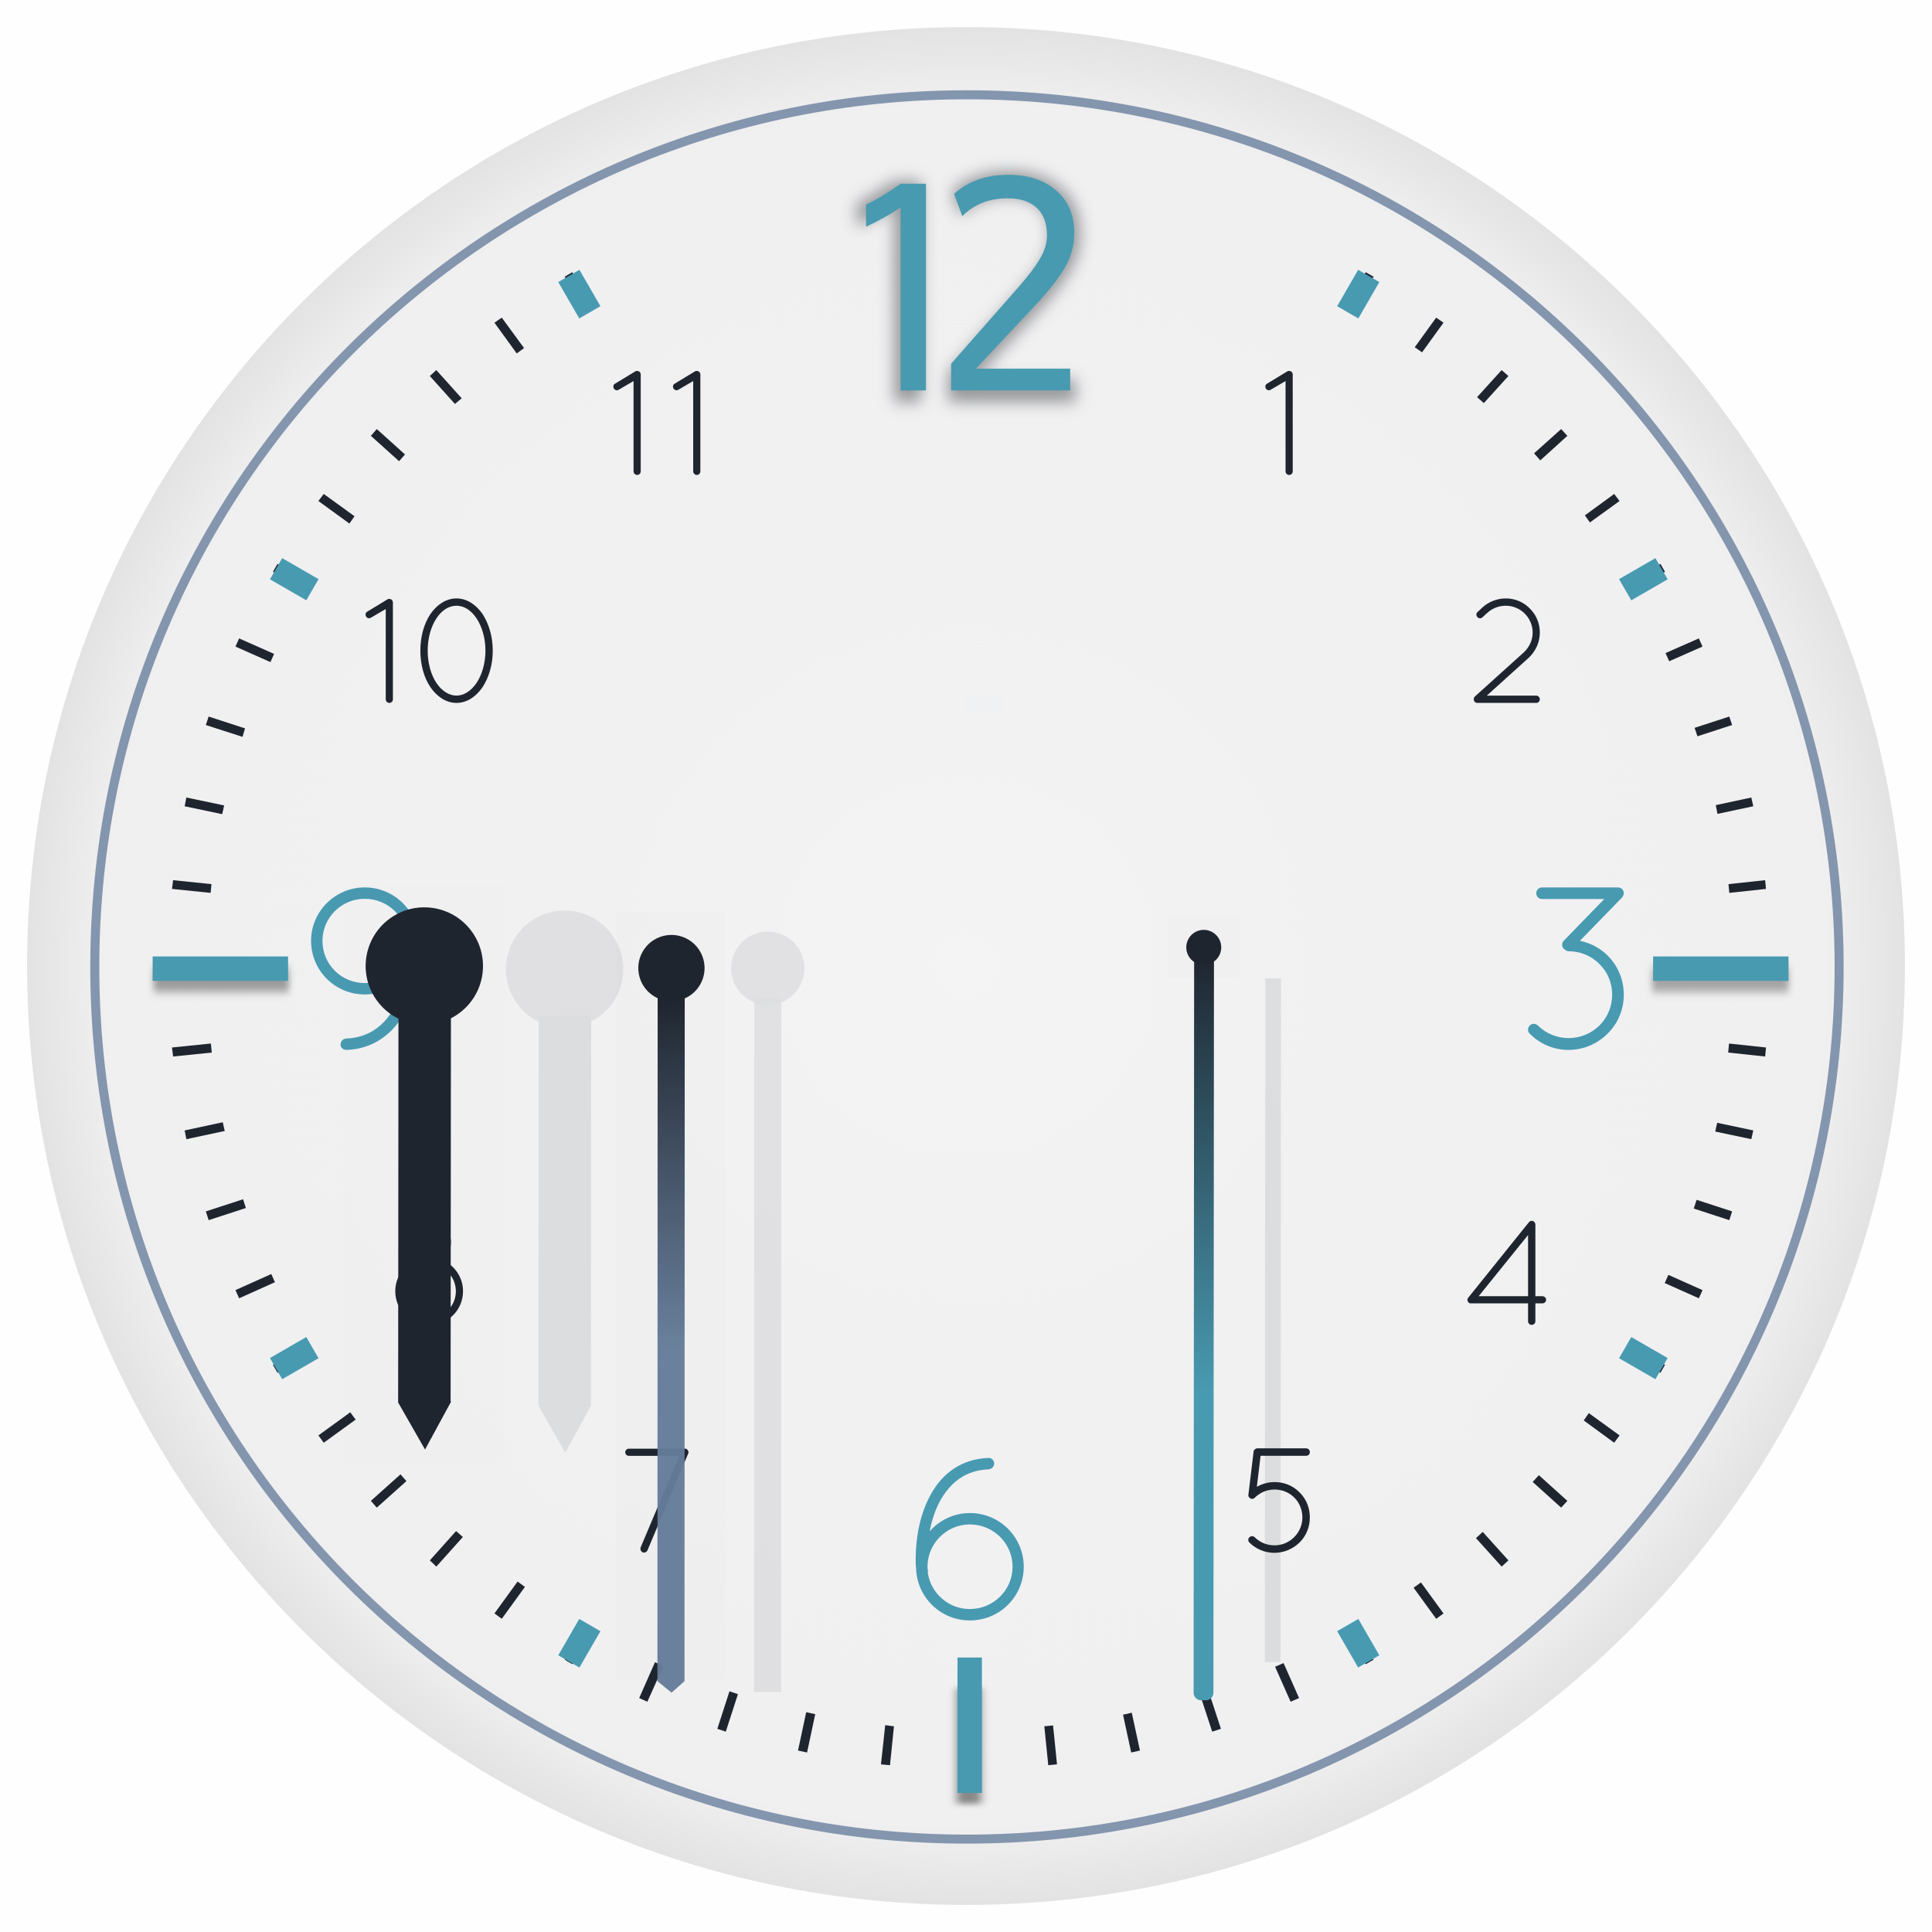
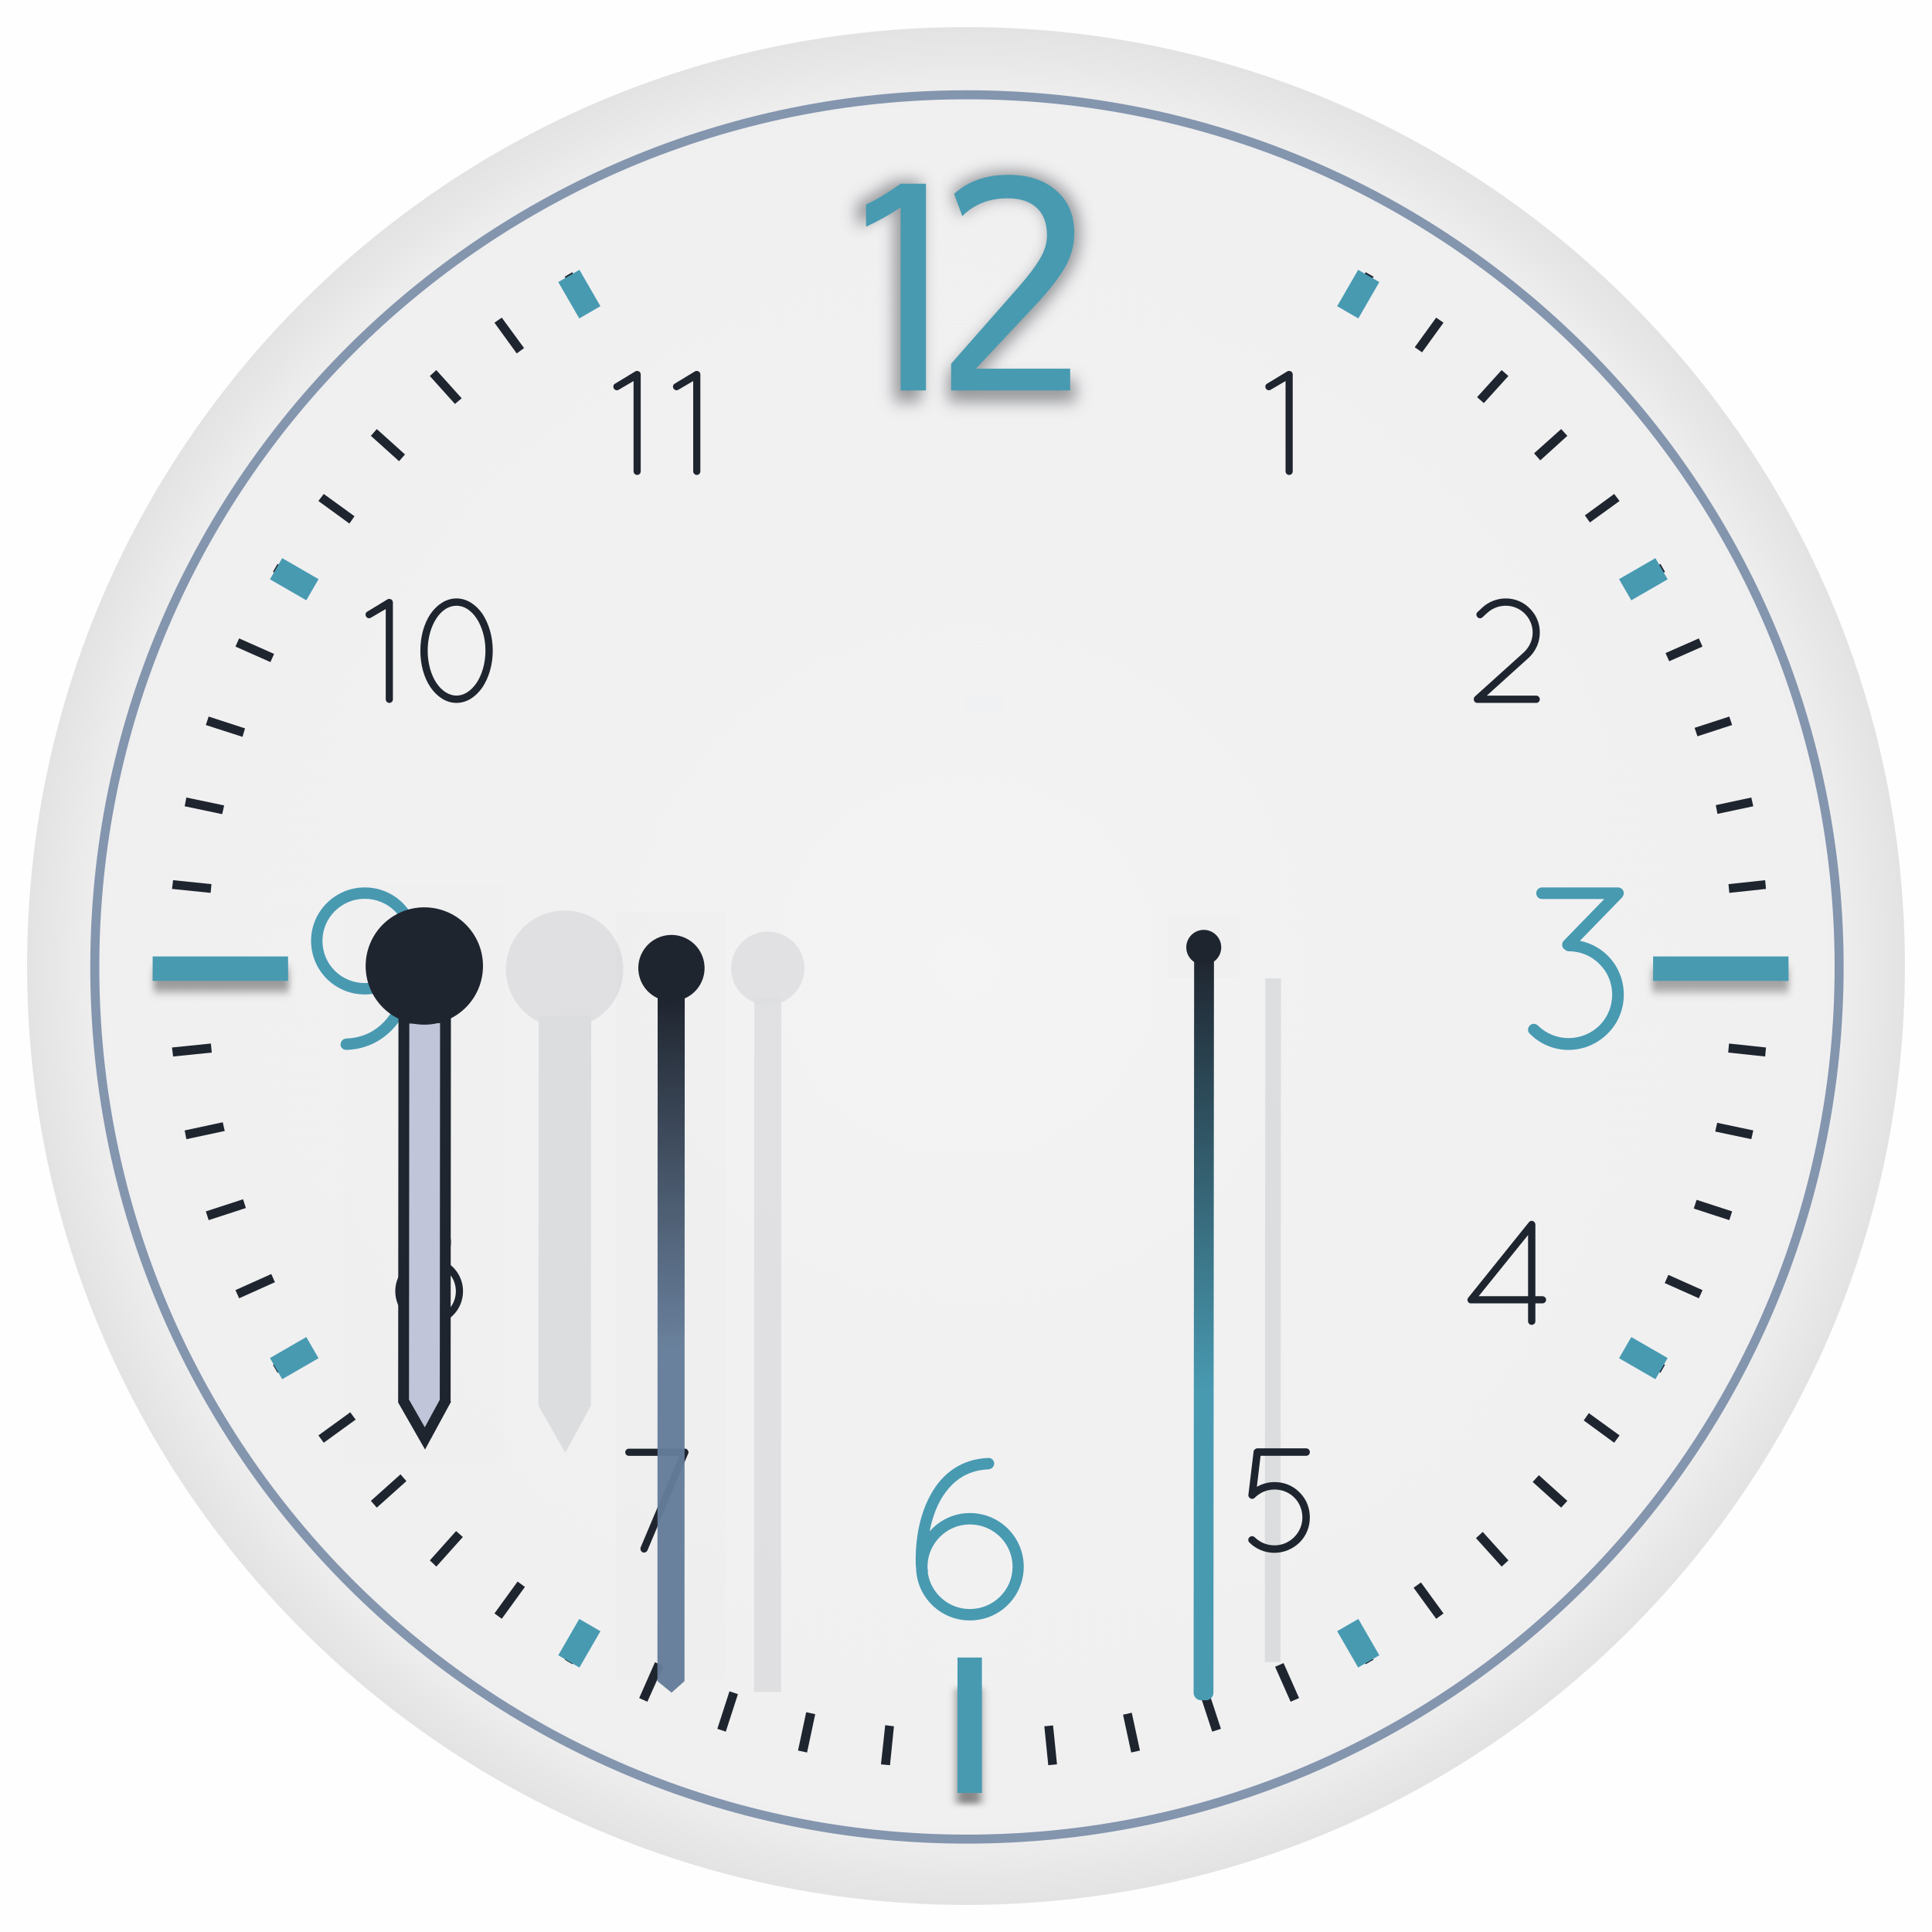
<svg xmlns="http://www.w3.org/2000/svg" xmlns:xlink="http://www.w3.org/1999/xlink" id="svg2" width="214" height="214" version="1.0">
  <defs id="defs5">
    <linearGradient id="linearGradient2996">
      <stop style="stop-color:#1f252f;stop-opacity:1" offset="0" id="stop2992" />
      <stop style="stop-color:#489ab1;stop-opacity:1" offset="1" id="stop2994" />
    </linearGradient>
    <linearGradient id="linearGradient2747">
      <stop style="stop-color:#1f252f;stop-opacity:1" offset="0" id="stop2743" />
      <stop style="stop-color:#657d9a;stop-opacity:0.961" offset="1" id="stop2745" />
    </linearGradient>
    <linearGradient id="linearGradient4011">
      <stop style="stop-color:#232629;stop-opacity:1;" offset="0" id="stop4013" />
      <stop id="stop4019" offset="0.9" style="stop-color:#232629;stop-opacity:0.523;" />
      <stop style="stop-color:#232629;stop-opacity:0.107;" offset="0.96" id="stop4021" />
      <stop style="stop-color:#232629;stop-opacity:0;" offset="1" id="stop4015" />
    </linearGradient>
    <linearGradient id="linearGradient3264">
      <stop style="stop-color:#000000;stop-opacity:1;" offset="0" id="stop3266" />
      <stop id="stop3272" offset="0.683" style="stop-color:#000000;stop-opacity:0.498;" />
      <stop style="stop-color:#000000;stop-opacity:0.141;" offset="0.8" id="stop3274" />
      <stop id="stop3276" offset="0.898" style="stop-color:#000000;stop-opacity:0.031;" />
      <stop style="stop-color:#000000;stop-opacity:0;" offset="1" id="stop3268" />
    </linearGradient>
    <linearGradient id="linearGradient6617">
      <stop style="stop-color:#e7e7e7;stop-opacity:0;" offset="0" id="stop6619" />
      <stop id="stop6625" offset="0.896" style="stop-color:#f3f3f3;stop-opacity:1" />
      <stop style="stop-color:#e3e3e3;stop-opacity:0.999" offset="1" id="stop6621" />
    </linearGradient>
    <linearGradient id="linearGradient5995">
      <stop id="stop5997" offset="0" style="stop-color:#d7d7d7;stop-opacity:1;" />
      <stop id="stop5999" offset="1" style="stop-color:#ffffff;stop-opacity:1" />
    </linearGradient>
    <linearGradient id="linearGradient6876">
      <stop id="stop6878" offset="0" style="stop-color:#ffffff;stop-opacity:1;" />
      <stop id="stop6880" offset="1" style="stop-color:#ffffff;stop-opacity:0;" />
    </linearGradient>
    <linearGradient id="linearGradient6608">
      <stop id="stop6610" offset="0" style="stop-color:#ffffff;stop-opacity:1;" />
      <stop style="stop-color:#f0f0f0;stop-opacity:1;" offset="0.797" id="stop6617" />
      <stop id="stop6612" offset="1" style="stop-color:#e2e2e2;stop-opacity:1;" />
    </linearGradient>
    <linearGradient id="linearGradient6195">
      <stop id="stop6197" offset="0" style="stop-color:#ffffff;stop-opacity:1;" />
      <stop id="stop6199" offset="1" style="stop-color:#ffffff;stop-opacity:0;" />
    </linearGradient>
    <linearGradient id="linearGradient8518">
      <stop id="stop8520" offset="0" style="stop-color:#bd0000;stop-opacity:1;" />
      <stop style="stop-color:#ff4747;stop-opacity:1" offset="0.155" id="stop8522" />
      <stop id="stop8524" offset="0.947" style="stop-color:#9c0000;stop-opacity:1;" />
      <stop id="stop8526" offset="1" style="stop-color:#db0000;stop-opacity:1;" />
    </linearGradient>
    <linearGradient gradientUnits="userSpaceOnUse" y2="117.862" x2="1155.648" y1="283.885" x1="1155.648" id="linearGradient6203" xlink:href="#linearGradient6195" />
    <linearGradient gradientTransform="translate(-1027.636,-20.89631)" y2="53.696" x2="1133.382" y1="21.652" x1="1133.382" gradientUnits="userSpaceOnUse" id="linearGradient6890" xlink:href="#linearGradient6876" />
    <filter color-interpolation-filters="sRGB" id="filter5354-4" x="-0.212" width="1.423" y="-0.061" height="1.123">
      <feGaussianBlur stdDeviation="0.876" id="feGaussianBlur5356-7" />
    </filter>
    <filter color-interpolation-filters="sRGB" id="filter5358-1" x="-0.085" width="1.17" y="-0.082" height="1.164">
      <feGaussianBlur stdDeviation="0.876" id="feGaussianBlur5360-0" />
    </filter>
    <filter color-interpolation-filters="sRGB" id="filter5590" x="-0.061" width="1.123" y="-0.453" height="1.905">
      <feGaussianBlur stdDeviation="0.511" id="feGaussianBlur5592" />
    </filter>
    <filter color-interpolation-filters="sRGB" id="filter5574" x="-0.061" width="1.123" y="-0.453" height="1.905">
      <feGaussianBlur stdDeviation="0.511" id="feGaussianBlur5576" />
    </filter>
    <filter color-interpolation-filters="sRGB" id="filter5578" x="-0.061" width="1.123" y="-0.453" height="1.905">
      <feGaussianBlur stdDeviation="0.511" id="feGaussianBlur5580" />
    </filter>
    <radialGradient xlink:href="#linearGradient4011" id="radialGradient4471" gradientUnits="userSpaceOnUse" cx="1255.872" cy="382.729" fx="1255.872" fy="382.729" r="96.606" />
    <radialGradient xlink:href="#linearGradient6617" id="radialGradient4671" gradientUnits="userSpaceOnUse" cx="1255.872" cy="382.729" fx="1255.872" fy="382.729" r="96.606" gradientTransform="matrix(1.076543,0,0,1.076543,-334.5376,167.9925)" />
    <linearGradient xlink:href="#linearGradient2747" id="linearGradient2749" x1="1021.55" y1="581.359" x2="1055.155" y2="561.419" gradientUnits="userSpaceOnUse" />
    <linearGradient xlink:href="#linearGradient2996" id="linearGradient2998" x1="589.183" y1="1011.708" x2="637.583" y2="1012.463" gradientUnits="userSpaceOnUse" />
  </defs>
  <g id="layer1" style="display:none" transform="translate(-1791.136,83.74149)" />
  <g id="layer2" style="display:inline" transform="translate(-1791.136,83.74149)" />
  <g transform="translate(-1021.03,415.4746)" style="display:inline" id="layer4" />
  <g transform="translate(-1021.03,415.4746)" style="display:inline" id="layer5" />
  <g id="ClockFace" transform="translate(-910.4624,-473.017)">
    <g id="g4323">
      <rect y="473.017" x="910.462" height="214" width="214" id="rect4069" style="opacity:0.005;fill:#717171;fill-opacity:1;stroke:none" />
      <circle style="opacity:1;fill:url(#radialGradient4671);fill-opacity:1;stroke:none;stroke-width:1.077" id="path4329" cx="1017.462" cy="580.017" r="104" />
      <g id="g4245">
        <circle style="opacity:0.7;fill:#eff0f1;fill-opacity:1;stroke:none" id="path5099" cx="1017.468" cy="580.023" r="96.606" />
        <g id="g6149" transform="translate(-0.5084997,-0.4121934)">
          <path style="color:#000000;font-style:normal;font-variant:normal;font-weight:normal;font-stretch:normal;font-size:medium;line-height:normal;font-family:Sans;-inkscape-font-specification:Sans;text-indent:0;text-align:start;text-decoration:none;text-decoration-line:none;letter-spacing:normal;word-spacing:normal;text-transform:none;writing-mode:lr-tb;direction:ltr;baseline-shift:baseline;text-anchor:start;display:inline;overflow:visible;visibility:visible;opacity:1;fill:#1f252f;fill-opacity:1;stroke:none;stroke-width:1px;marker:none;enable-background:accumulate" d="m 974.362,503.58 -0.844,0.5 2.094,3.594 c 0.278,-0.163 0.564,-0.308 0.844,-0.469 z m 87.875,0 -2.031,3.531 c 0.293,0.167 0.585,0.33 0.875,0.5 l 2.031,-3.531 z m -95.687,5.031 -0.812,0.562 2.469,3.406 c 0.269,-0.199 0.541,-0.398 0.813,-0.594 z m 103.5,0 -2.375,3.281 c 0.267,0.192 0.548,0.368 0.812,0.562 l 2.375,-3.281 z m -110.75,5.812 -0.719,0.656 2.781,3.094 c 0.24,-0.219 0.508,-0.408 0.75,-0.625 z m 118,0 -2.719,3 c 0.248,0.221 0.504,0.432 0.75,0.656 l 2.719,-3 z m -124.594,6.531 -0.656,0.75 3.125,2.812 c 0.219,-0.247 0.434,-0.505 0.656,-0.75 z m 131.188,0 -3,2.688 c 0.233,0.255 0.458,0.523 0.687,0.781 l 3,-2.719 z m -137.063,7.188 -0.594,0.781 3.438,2.5 c 0.192,-0.268 0.367,-0.547 0.562,-0.812 z m 142.938,0 -3.25,2.375 c 0.191,0.259 0.375,0.52 0.562,0.781 l 3.281,-2.375 z m -148.063,7.75 -0.5,0.875 3.688,2.125 c 0.166,-0.292 0.331,-0.585 0.5,-0.875 z m 153.188,0 -3.5,2.031 c 0.17,0.29 0.333,0.582 0.5,0.875 l 3.5,-2.031 z m -157.438,8.25 -0.406,0.906 3.875,1.719 c 0.133,-0.305 0.27,-0.603 0.406,-0.906 z m 161.688,0 -3.688,1.625 c 0.136,0.301 0.274,0.603 0.406,0.906 l 3.688,-1.625 z m -165.063,8.656 -0.312,0.938 4.062,1.312 c 0.098,-0.308 0.18,-0.631 0.281,-0.938 z m 168.438,0 -3.844,1.25 c 0.102,0.31 0.214,0.626 0.312,0.938 l 3.844,-1.25 z m -170.906,8.969 -0.188,0.969 4.156,0.875 c 0.066,-0.324 0.149,-0.646 0.219,-0.969 z m 173.344,0 -3.937,0.844 c 0.069,0.321 0.122,0.647 0.187,0.969 l 3.969,-0.844 z m -174.812,9.156 -0.125,0.969 4.281,0.438 c 0.031,-0.322 0.059,-0.648 0.094,-0.969 l -4.25,-0.438 z m 176.344,0 -4.062,0.438 c 0.035,0.321 0.063,0.647 0.094,0.969 l 4.062,-0.438 -0.094,-0.969 z m -172.156,18.094 -4.312,0.438 0.125,1 4.281,-0.438 c -0.037,-0.333 -0.061,-0.666 -0.094,-1 z m 168.156,0 c -0.033,0.334 -0.057,0.667 -0.094,1 l 4.094,0.438 0.094,-1 z m -166.844,8.719 -4.219,0.906 0.188,0.969 4.25,-0.906 c -0.071,-0.322 -0.152,-0.645 -0.219,-0.969 z m 165.531,0.062 c -0.067,0.324 -0.148,0.646 -0.219,0.969 l 4,0.844 0.219,-0.969 z m -163.281,8.469 -4.125,1.344 0.312,0.969 4.125,-1.344 c -0.107,-0.323 -0.209,-0.644 -0.312,-0.969 z m 161,0.062 c -0.104,0.325 -0.205,0.646 -0.313,0.969 l 3.938,1.281 0.312,-0.969 z m -157.875,8.219 -3.969,1.781 0.406,0.906 3.969,-1.781 c -0.138,-0.303 -0.272,-0.601 -0.406,-0.906 z m 154.75,0.094 c -0.134,0.303 -0.269,0.605 -0.406,0.906 l 3.781,1.688 0.406,-0.906 z m -150.75,7.781 -3.813,2.188 0.5,0.875 3.813,-2.188 c -0.17,-0.289 -0.334,-0.584 -0.5,-0.875 z m 146.75,0.094 c -0.168,0.292 -0.329,0.585 -0.5,0.875 l 3.625,2.094 0.5,-0.875 z m -142,7.344 -3.531,2.562 0.594,0.812 3.531,-2.562 c -0.2,-0.27 -0.397,-0.54 -0.594,-0.812 z m 137.187,0.094 c -0.193,0.268 -0.366,0.547 -0.562,0.812 l 3.375,2.469 0.594,-0.812 z m -131.625,6.781 -3.281,2.938 0.656,0.75 3.281,-2.938 c -0.224,-0.246 -0.435,-0.502 -0.656,-0.75 z m 126.094,0.094 c -0.226,0.253 -0.458,0.499 -0.688,0.75 l 3.156,2.844 0.687,-0.75 z m -119.937,6.188 -2.906,3.25 0.719,0.688 2.938,-3.281 c -0.248,-0.221 -0.504,-0.432 -0.75,-0.656 z m 113.719,0.094 c -0.251,0.228 -0.496,0.462 -0.75,0.688 l 2.844,3.156 0.75,-0.688 z m -106.906,5.5 -2.562,3.531 0.812,0.594 2.562,-3.531 c -0.272,-0.195 -0.543,-0.395 -0.812,-0.594 z m 100.062,0.094 c -0.27,0.198 -0.54,0.399 -0.812,0.594 l 2.5,3.438 0.812,-0.594 z m -92.656,4.781 -2.187,3.781 0.844,0.5 2.188,-3.812 c -0.28,-0.16 -0.566,-0.306 -0.844,-0.469 z m 85.25,0.062 c -0.283,0.165 -0.559,0.338 -0.844,0.5 l 2.125,3.719 0.875,-0.5 z m -77.437,4 -1.75,3.969 0.906,0.406 1.781,-3.969 c -0.313,-0.138 -0.626,-0.265 -0.937,-0.406 z m 69.625,0.094 c -0.308,0.139 -0.628,0.271 -0.938,0.406 l 1.719,3.875 0.938,-0.406 z m -61.375,3.125 -1.344,4.156 0.938,0.312 1.344,-4.156 c -0.314,-0.1 -0.625,-0.209 -0.937,-0.312 z m 53.094,0.062 c -0.322,0.106 -0.645,0.21 -0.969,0.312 l 1.344,4.094 0.969,-0.312 z m -44.594,2.25 -0.906,4.25 1,0.219 0.906,-4.25 c -0.334,-0.069 -0.668,-0.146 -1,-0.219 z m 36.062,0.062 c -0.327,0.07 -0.641,0.152 -0.969,0.219 l 0.906,4.188 0.969,-0.219 z m -27.312,1.375 -0.469,4.344 1,0.094 0.438,-4.312 c -0.325,-0.032 -0.645,-0.089 -0.969,-0.125 z m 18.594,0.031 c -0.323,0.035 -0.645,0.062 -0.969,0.094 l 0.437,4.312 0.969,-0.094 z" id="path5480" />
        </g>
        <g transform="translate(-283.7323,123.3106)" id="g5157">
          <g style="font-style:normal;font-variant:normal;font-weight:normal;font-stretch:normal;font-size:40px;line-height:125%;font-family:Oxygen;-inkscape-font-specification:Oxygen;text-align:start;letter-spacing:0px;word-spacing:0px;writing-mode:lr-tb;text-anchor:start;fill:#232629;fill-opacity:0.443;stroke:none;filter:url(#filter5354-4)" id="text4522" />
          <g style="font-style:normal;font-variant:normal;font-weight:normal;font-stretch:normal;font-size:40px;line-height:125%;font-family:Oxygen;-inkscape-font-specification:Oxygen;text-align:start;letter-spacing:0px;word-spacing:0px;writing-mode:lr-tb;text-anchor:start;fill:#1abc9c;fill-opacity:1;stroke:none" id="text5149" />
          <g style="font-style:normal;font-variant:normal;font-weight:normal;font-stretch:normal;font-size:40px;line-height:125%;font-family:Oxygen;-inkscape-font-specification:Oxygen;text-align:start;letter-spacing:0px;word-spacing:0px;writing-mode:lr-tb;text-anchor:start;fill:#232629;fill-opacity:0.443;stroke:none;filter:url(#filter5358-1)" id="text4526">
            <path id="path6204" d="m 1306.013,368.671 c 2.36,2e-5 4.25,0.621 5.67,1.862 1.432,1.23 2.148,2.914 2.148,5.05 0,1.454 -0.375,2.824 -1.124,4.11 -0.749,1.275 -1.901,2.746 -3.456,4.412 l -7.096,7.566 h 11.19 v 2.584 h -14.126 v -3.171 l 8.07,-9.177 c 1.095,-1.253 1.918,-2.343 2.466,-3.271 0.559,-0.94 0.838,-1.868 0.838,-2.785 0,-1.432 -0.408,-2.522 -1.224,-3.272 -0.816,-0.749 -1.963,-1.124 -3.44,-1.124 -2.192,3e-5 -3.987,0.705 -5.385,2.114 l -0.973,-2.634 c 1.644,-1.51 3.791,-2.265 6.442,-2.265 m -12.782,1.057 h 3.003 v 24.528 h -3.003 V 372.53 c -1.376,0.917 -2.746,1.683 -4.11,2.298 v -2.634 c 1.074,-0.47 2.443,-1.292 4.11,-2.466" style="stroke-width:0.859" />
          </g>
          <g style="font-style:normal;font-variant:normal;font-weight:normal;font-stretch:normal;font-size:40px;line-height:125%;font-family:Oxygen;-inkscape-font-specification:Oxygen;text-align:start;letter-spacing:0px;word-spacing:0px;writing-mode:lr-tb;text-anchor:start;fill:#16a085;fill-opacity:1;stroke:none" id="text5153" transform="translate(0,6)">
            <path id="path6197" d="m 1305.891,363.071 c 2.204,3e-5 3.968,0.58 5.293,1.738 1.337,1.149 2.005,2.72 2.005,4.714 0,1.357 -0.35,2.637 -1.05,3.837 -0.7,1.19 -1.775,2.563 -3.226,4.119 l -6.625,7.064 h 10.446 v 2.412 h -13.188 v -2.96 l 7.534,-8.567 c 1.022,-1.169 1.791,-2.187 2.303,-3.054 0.522,-0.877 0.782,-1.744 0.782,-2.6 0,-1.336 -0.381,-2.355 -1.143,-3.054 -0.762,-0.7 -1.833,-1.049 -3.211,-1.049 -2.046,10e-6 -3.722,0.658 -5.027,1.974 l -0.909,-2.459 c 1.534,-1.41 3.539,-2.114 6.014,-2.114 m -11.933,0.987 h 2.804 v 22.898 h -2.804 v -20.283 c -1.284,0.856 -2.563,1.571 -3.837,2.146 v -2.459 c 1.002,-0.438 2.281,-1.206 3.837,-2.302" style="fill:#489ab1;fill-opacity:1;stroke-width:0.802" />
          </g>
        </g>
        <rect y="580.171" x="927.479" height="2.709" width="20" id="rect5549" style="fill:#212121;fill-opacity:0.413;stroke:none;filter:url(#filter5590)" transform="matrix(0.7491866,0,0,1,232.6241,0)" />
        <rect style="fill:#489ab1;fill-opacity:1;stroke:none;stroke-width:0.866" id="rect5442" width="15" height="2.709" x="927.371" y="578.959" />
        <rect style="fill:#1c1c1c;fill-opacity:0.361;stroke:none;filter:url(#filter5574)" id="rect5531" width="20" height="2.709" x="1088.579" y="580.172" transform="matrix(0.7558156,0,0,1,270.6976,0)" />
        <rect y="-1323.934" x="349.026" height="2.709" width="20" id="rect5571" style="fill:#2a2a2a;fill-opacity:0.524;stroke:none;filter:url(#filter5578)" transform="matrix(0,0.6404856,-1,0,-304.7992,436.4708)" />
        <rect transform="rotate(90)" style="fill:#489ab1;fill-opacity:1;stroke:none;stroke-width:0.866" id="rect5448" width="15" height="2.709" x="656.614" y="-1019.226" />
        <circle id="path5627" style="fill:none;stroke:#8495ae;stroke-opacity:1" cx="1017.568" cy="580.122" r="96.606" />
        <g id="g6073" transform="translate(-0.5084997,-0.4121934)">
          <path id="path6063" style="fill:#489ab1;fill-opacity:1;stroke:none" d="m 1090.307,537.577 4.027,-2.325 1.355,2.346 -4.027,2.325 z m -149.435,86.276 4.027,-2.325 1.355,2.346 -4.027,2.325 z" />
          <path d="m 1059.083,507.345 2.325,-4.027 2.346,1.355 -2.325,4.027 z m -86.276,149.435 2.325,-4.027 2.346,1.355 -2.325,4.027 z" style="fill:#489ab1;fill-opacity:1;stroke:none" id="path6065" />
          <path id="path6067" style="fill:#489ab1;fill-opacity:1;stroke:none" d="m 944.9,539.923 -4.027,-2.325 1.355,-2.346 4.027,2.325 z m 149.435,86.276 -4.027,-2.325 1.355,-2.346 4.027,2.325 z" />
          <path d="m 975.132,508.699 -2.325,-4.027 2.346,-1.355 2.325,4.027 z m 86.276,149.435 -2.325,-4.027 2.346,-1.355 2.325,4.027 z" style="fill:#489ab1;fill-opacity:1;stroke:none" id="path6069" />
        </g>
        <g transform="matrix(0.5260772,0,0,0.5260772,844.5678,68.83617)" id="g4410" style="fill:#f2891e;fill-opacity:1">
          <path id="path4338" style="font-style:normal;font-variant:normal;font-weight:normal;font-stretch:normal;font-size:medium;line-height:125%;font-family:Quicksand;-inkscape-font-specification:'Quicksand, Normal';text-align:start;letter-spacing:0px;word-spacing:0px;writing-mode:lr-tb;text-anchor:start;fill:#1f252f;fill-opacity:1;stroke:none;stroke-width:1px;stroke-linecap:butt;stroke-linejoin:miter;stroke-opacity:1" d="m 435.765,916.071 c 0.126,0.157 0.346,0.22 0.566,0.22 h 0.126 12.257 c 0.409,0 0.754,-0.346 0.754,-0.754 0,-0.44 -0.346,-0.786 -0.754,-0.786 h -10.403 l 8.8,-7.951 c 1.571,-1.446 2.357,-3.394 2.357,-5.343 0,-1.697 -0.597,-3.426 -1.886,-4.809 -1.414,-1.603 -3.363,-2.357 -5.28,-2.357 -1.729,0 -3.489,0.629 -4.871,1.854 l -1.069,1.006 c -0.314,0.251 -0.346,0.754 -0.031,1.069 0.251,0.314 0.754,0.346 1.069,0.031 l 1.069,-0.974 c 1.1,-0.974 2.451,-1.446 3.834,-1.446 1.54,0 3.08,0.629 4.18,1.854 0.974,1.069 1.477,2.42 1.477,3.771 0,1.571 -0.66,3.08 -1.886,4.211 l -10.277,9.271 c -0.314,0.314 -0.314,0.786 -0.031,1.131 z" />
          <path id="path4340" style="font-style:normal;font-variant:normal;font-weight:normal;font-stretch:normal;font-size:medium;line-height:125%;font-family:Quicksand;-inkscape-font-specification:'Quicksand, Normal';text-align:start;letter-spacing:0px;word-spacing:0px;writing-mode:lr-tb;text-anchor:start;fill:#489ab1;fill-opacity:1;stroke:none;stroke-width:1.555px;stroke-linecap:butt;stroke-linejoin:miter;stroke-opacity:1" d="m 466.999,956.9 c 0.098,-0.147 0.147,-0.342 0.147,-0.538 0,-0.684 -0.538,-1.222 -1.222,-1.222 h -15.984 c -0.684,0 -1.222,0.538 -1.222,1.222 0,0.684 0.538,1.222 1.222,1.222 h 13.1 l -8.505,8.749 c -0.489,0.489 -0.489,1.271 0,1.76 0,0 0.049,0 0.049,0 0.244,0.293 0.587,0.489 0.978,0.489 2.346,0 4.692,0.88 6.452,2.688 1.809,1.76 2.688,4.106 2.688,6.452 0,2.346 -0.88,4.692 -2.688,6.501 -1.809,1.76 -4.155,2.639 -6.501,2.639 -2.346,0 -4.644,-0.88 -6.452,-2.639 -0.489,-0.489 -1.271,-0.489 -1.711,0 -0.489,0.489 -0.489,1.271 0,1.711 2.248,2.297 5.23,3.422 8.163,3.422 0,0 0,0 0,0 2.982,0 5.963,-1.173 8.212,-3.422 2.297,-2.248 3.422,-5.23 3.422,-8.212 0,-2.982 -1.124,-5.963 -3.373,-8.212 -1.662,-1.662 -3.715,-2.688 -5.866,-3.128 l 8.847,-9.092 c 0.098,-0.098 0.196,-0.244 0.244,-0.391 z" />
          <path id="path4342" style="font-style:normal;font-variant:normal;font-weight:normal;font-stretch:normal;font-size:medium;line-height:125%;font-family:Quicksand;-inkscape-font-specification:'Quicksand, Normal';text-align:start;letter-spacing:0px;word-spacing:0px;writing-mode:lr-tb;text-anchor:start;fill:#1f252f;fill-opacity:1;stroke:none;stroke-width:1px;stroke-linecap:butt;stroke-linejoin:miter;stroke-opacity:1" d="m 446.992,1046.491 c 0,0.408 0.346,0.754 0.754,0.754 0.44,0 0.786,-0.346 0.786,-0.754 v -3.772 h 1.477 c 0.44,0 0.786,-0.346 0.786,-0.754 0,-0.408 -0.346,-0.754 -0.786,-0.754 h -1.477 v -15.086 -0.094 c 0,-0.031 -0.031,-0.063 -0.031,-0.126 -0.063,-0.126 -0.126,-0.283 -0.251,-0.377 -0.346,-0.283 -0.786,-0.251 -1.069,0.094 l -0.031,0.031 -12.729,15.84 c -0.283,0.314 -0.251,0.817 0.094,1.069 0.126,0.126 0.314,0.157 0.471,0.157 h 0.063 0.031 11.911 v 3.771 z m -10.403,-5.28 10.403,-12.886 v 12.886 z" />
          <path id="path4344" style="font-style:normal;font-variant:normal;font-weight:normal;font-stretch:normal;font-size:medium;line-height:125%;font-family:Quicksand;-inkscape-font-specification:'Quicksand, Normal';text-align:start;letter-spacing:0px;word-spacing:0px;writing-mode:lr-tb;text-anchor:start;fill:#1f252f;fill-opacity:1;stroke:none;stroke-width:1px;stroke-linecap:butt;stroke-linejoin:miter;stroke-opacity:1" d="m 393.596,1095.24 c 1.886,0 3.834,-0.754 5.28,-2.168 1.477,-1.446 2.169,-3.394 2.169,-5.28 0,-1.949 -0.691,-3.834 -2.169,-5.28 -1.446,-1.477 -3.331,-2.169 -5.249,-2.169 -1.32,0 -2.609,0.346 -3.74,1.006 l 0.786,-6.537 h 9.586 c 0.44,0 0.786,-0.314 0.786,-0.786 0,-0.44 -0.346,-0.786 -0.786,-0.786 h -10.246 c -0.189,0 -0.377,0.063 -0.503,0.189 -0.189,0.126 -0.314,0.314 -0.314,0.566 l -1.069,8.863 c 0,0.063 -0.031,0.126 -0.031,0.157 0,0.094 0,0.189 0.031,0.251 0,0.031 0,0.063 0.031,0.094 v 0.031 c 0.031,0.094 0.094,0.189 0.189,0.252 0.283,0.314 0.786,0.314 1.1,0 1.163,-1.163 2.64,-1.729 4.18,-1.729 1.509,0 3.017,0.566 4.149,1.697 1.131,1.131 1.697,2.64 1.697,4.18 0,1.509 -0.566,2.986 -1.729,4.149 -1.163,1.163 -2.64,1.729 -4.149,1.729 -1.509,0 -2.986,-0.566 -4.149,-1.697 -0.314,-0.314 -0.817,-0.314 -1.131,0 -0.314,0.283 -0.314,0.786 0,1.1 1.446,1.446 3.363,2.169 5.28,2.169 z" />
          <path id="path4346" style="font-style:normal;font-variant:normal;font-weight:normal;font-stretch:normal;font-size:medium;line-height:125%;font-family:Quicksand;-inkscape-font-specification:'Quicksand, Normal';text-align:start;letter-spacing:0px;word-spacing:0px;writing-mode:lr-tb;text-anchor:start;fill:#489ab1;fill-opacity:1;stroke:none;stroke-width:1.557px;stroke-linecap:butt;stroke-linejoin:miter;stroke-opacity:1" d="m 318.047,1096.31 c 0,0.783 0,1.517 0.098,2.251 0.196,6.069 5.188,10.915 11.306,10.915 6.314,0 11.355,-5.041 11.355,-11.306 0,-6.216 -5.041,-11.306 -11.355,-11.306 -3.377,0 -6.412,1.517 -8.467,3.866 0.489,-2.447 1.273,-4.846 2.447,-6.852 2.154,-3.573 5.188,-6.02 9.985,-6.216 0.636,-0.049 1.175,-0.587 1.175,-1.272 -0.049,-0.636 -0.587,-1.175 -1.224,-1.126 -5.678,0.196 -9.642,3.279 -11.991,7.439 -2.349,4.062 -3.279,9.055 -3.328,13.607 z m 2.496,1.86 c 0,-4.895 4.013,-8.908 8.908,-8.908 4.992,0 9.006,4.013 9.006,8.908 0,4.894 -4.013,8.908 -9.006,8.908 -4.503,0 -8.272,-3.377 -8.859,-7.733 0.049,-0.099 0.049,-0.196 0.049,-0.343 -0.049,-0.196 -0.098,-0.392 -0.098,-0.636 v -0.196 z" />
          <path id="path4348" style="font-style:normal;font-variant:normal;font-weight:normal;font-stretch:normal;font-size:medium;line-height:125%;font-family:Quicksand;-inkscape-font-specification:'Quicksand, Normal';text-align:start;letter-spacing:0px;word-spacing:0px;writing-mode:lr-tb;text-anchor:start;fill:#1f252f;fill-opacity:1;stroke:none;stroke-width:1px;stroke-linecap:butt;stroke-linejoin:miter;stroke-opacity:1" d="m 260.577,1095.125 c 0.126,0.063 0.189,0.063 0.314,0.063 0.283,0 0.566,-0.189 0.691,-0.471 l 8.517,-20.24 c 0.094,-0.126 0.126,-0.251 0.126,-0.408 0,-0.094 -0.031,-0.157 -0.063,-0.252 -0.063,-0.189 -0.22,-0.377 -0.409,-0.471 -0.157,-0.063 -0.314,-0.063 -0.471,-0.031 h -11.629 c -0.409,0 -0.754,0.346 -0.754,0.754 0,0.409 0.346,0.754 0.754,0.754 h 10.623 l -8.14,19.297 c -0.126,0.377 0.063,0.849 0.44,1.006 z" />
          <path id="path4350" style="font-style:normal;font-variant:normal;font-weight:normal;font-stretch:normal;font-size:medium;line-height:125%;font-family:Quicksand;-inkscape-font-specification:'Quicksand, Normal';text-align:start;letter-spacing:0px;word-spacing:0px;writing-mode:lr-tb;text-anchor:start;fill:#1f252f;fill-opacity:1;stroke:none;stroke-width:1px;stroke-linecap:butt;stroke-linejoin:miter;stroke-opacity:1" d="m 211.056,1029.848 c 0,1.54 0.723,2.86 1.823,3.709 -2.577,1.069 -4.4,3.646 -4.4,6.6 0,3.96 3.206,7.134 7.134,7.134 3.96,0 7.134,-3.174 7.134,-7.134 0,-2.954 -1.823,-5.531 -4.431,-6.6 1.131,-0.849 1.886,-2.169 1.886,-3.709 0,-2.514 -2.074,-4.557 -4.589,-4.557 -2.546,0 -4.557,2.043 -4.557,4.557 z m -1.069,10.309 c 0,-3.08 2.514,-5.626 5.626,-5.626 3.143,0 5.626,2.546 5.626,5.626 0,3.111 -2.483,5.626 -5.626,5.626 -3.111,0 -5.626,-2.514 -5.626,-5.626 z m 2.577,-10.309 c 0,-1.697 1.351,-3.049 3.049,-3.049 1.697,0 3.08,1.351 3.08,3.049 0,1.697 -1.383,3.08 -3.08,3.111 -1.697,-0.031 -3.049,-1.414 -3.049,-3.111 z" />
          <path id="path4352" style="font-style:normal;font-variant:normal;font-weight:normal;font-stretch:normal;font-size:medium;line-height:125%;font-family:Quicksand;-inkscape-font-specification:'Quicksand, Normal';text-align:start;letter-spacing:0px;word-spacing:0px;writing-mode:lr-tb;text-anchor:start;fill:#489ab1;fill-opacity:1;stroke:none;stroke-width:1.555px;stroke-linecap:butt;stroke-linejoin:miter;stroke-opacity:1" d="m 190.755,966.382 c 0,6.305 5.083,11.291 11.291,11.291 3.422,0 6.452,-1.417 8.505,-3.764 -0.44,2.444 -1.271,4.79 -2.444,6.843 -2.102,3.568 -5.23,6.012 -9.971,6.208 -0.684,0.049 -1.173,0.587 -1.173,1.271 0,0.635 0.538,1.124 1.222,1.124 h 0.049 c 5.621,-0.196 9.629,-3.373 11.975,-7.43 2.297,-4.057 3.275,-9.092 3.275,-13.637 0,-1.026 -0.049,-2.004 -0.098,-2.933 -0.049,-0.098 -0.049,-0.147 -0.098,-0.244 -0.635,-5.621 -5.377,-9.971 -11.242,-9.971 -6.208,0 -11.291,5.035 -11.291,11.242 z m 11.291,8.896 c -4.888,0 -8.896,-3.91 -8.896,-8.896 0,-4.888 4.008,-8.847 8.896,-8.847 4.986,0 8.945,3.959 8.945,8.847 0,4.986 -3.959,8.896 -8.945,8.896 z" />
          <g id="g4385" transform="translate(-200.1058,212.5)" style="fill:#f2891e;fill-opacity:1">
            <path d="m 406.581,703.036 c 0,0.409 0.346,0.754 0.754,0.754 0.44,0 0.754,-0.346 0.754,-0.754 v -20.209 c 0.031,-0.189 0,-0.377 -0.094,-0.566 -0.189,-0.346 -0.691,-0.471 -1.037,-0.283 l -4.243,2.577 c -0.377,0.189 -0.503,0.629 -0.283,1.037 0.126,0.22 0.377,0.377 0.66,0.377 0.126,0 0.283,-0.063 0.377,-0.126 l 3.111,-1.823 v 19.014 z" style="font-style:normal;font-variant:normal;font-weight:normal;font-stretch:normal;font-size:medium;line-height:125%;font-family:Quicksand;-inkscape-font-specification:'Quicksand, Normal';text-align:start;letter-spacing:0px;word-spacing:0px;writing-mode:lr-tb;text-anchor:start;fill:#1f252f;fill-opacity:1;stroke:none;stroke-width:1px;stroke-linecap:butt;stroke-linejoin:miter;stroke-opacity:1" id="path4354" />
            <path d="m 415.976,700.459 c 1.351,1.98 3.269,3.331 5.5,3.331 2.231,0 4.149,-1.351 5.5,-3.331 1.32,-2.011 2.137,-4.714 2.137,-7.669 0,-2.954 -0.817,-5.657 -2.137,-7.7 -1.351,-1.949 -3.269,-3.3 -5.5,-3.3 -2.231,0 -4.149,1.351 -5.5,3.3 -1.351,2.043 -2.106,4.746 -2.106,7.7 0,2.954 0.754,5.657 2.106,7.669 z m 1.289,-14.489 c 1.131,-1.729 2.64,-2.64 4.211,-2.64 0,0 0,0 0,0 1.571,0 3.049,0.911 4.211,2.64 1.131,1.697 1.886,4.117 1.886,6.82 0,2.703 -0.754,5.123 -1.886,6.82 -1.163,1.666 -2.64,2.64 -4.211,2.64 -1.571,0 -3.08,-0.974 -4.211,-2.64 -1.131,-1.697 -1.854,-4.117 -1.854,-6.82 0,-2.703 0.723,-5.123 1.854,-6.82 z" style="font-style:normal;font-variant:normal;font-weight:normal;font-stretch:normal;font-size:medium;line-height:125%;font-family:Quicksand;-inkscape-font-specification:'Quicksand, Normal';text-align:start;letter-spacing:0px;word-spacing:0px;writing-mode:lr-tb;text-anchor:start;fill:#1f252f;fill-opacity:1;stroke:none;stroke-width:1px;stroke-linecap:butt;stroke-linejoin:miter;stroke-opacity:1" id="path4356" />
          </g>
          <g id="g4389" transform="translate(-190.2844,164.5003)" style="fill:#f2891e;fill-opacity:1">
            <path d="m 448.936,703.036 c 0,0.409 0.346,0.754 0.754,0.754 0.44,0 0.754,-0.346 0.754,-0.754 v -20.209 c 0.031,-0.189 0,-0.377 -0.094,-0.566 -0.189,-0.346 -0.691,-0.471 -1.037,-0.283 l -4.243,2.577 c -0.377,0.189 -0.503,0.629 -0.283,1.037 0.126,0.22 0.377,0.377 0.66,0.377 0.126,0 0.283,-0.063 0.377,-0.126 l 3.111,-1.823 v 19.014 z" style="font-style:normal;font-variant:normal;font-weight:normal;font-stretch:normal;font-size:medium;line-height:125%;font-family:Quicksand;-inkscape-font-specification:'Quicksand, Normal';text-align:start;letter-spacing:0px;word-spacing:0px;writing-mode:lr-tb;text-anchor:start;fill:#1f252f;fill-opacity:1;stroke:none;stroke-width:1px;stroke-linecap:butt;stroke-linejoin:miter;stroke-opacity:1" id="path4358" />
            <path d="m 461.494,703.036 c 0,0.409 0.346,0.754 0.754,0.754 0.44,0 0.754,-0.346 0.754,-0.754 v -20.209 c 0.031,-0.189 0,-0.377 -0.094,-0.566 -0.189,-0.346 -0.691,-0.471 -1.037,-0.283 l -4.243,2.577 c -0.377,0.189 -0.503,0.629 -0.283,1.037 0.126,0.22 0.377,0.377 0.66,0.377 0.126,0 0.283,-0.063 0.377,-0.126 l 3.111,-1.823 v 19.014 z" style="font-style:normal;font-variant:normal;font-weight:normal;font-stretch:normal;font-size:medium;line-height:125%;font-family:Quicksand;-inkscape-font-specification:'Quicksand, Normal';text-align:start;letter-spacing:0px;word-spacing:0px;writing-mode:lr-tb;text-anchor:start;fill:#1f252f;fill-opacity:1;stroke:none;stroke-width:1px;stroke-linecap:butt;stroke-linejoin:miter;stroke-opacity:1" id="path4360" />
          </g>
          <path id="path4336" style="font-style:normal;font-variant:normal;font-weight:normal;font-stretch:normal;font-size:medium;line-height:125%;font-family:Quicksand;-inkscape-font-specification:'Quicksand, Normal';text-align:start;letter-spacing:0px;word-spacing:0px;writing-mode:lr-tb;text-anchor:start;fill:#1f252f;fill-opacity:1;stroke:none;stroke-width:1px;stroke-linecap:butt;stroke-linejoin:miter;stroke-opacity:1" d="m 395.931,867.537 c 0,0.409 0.346,0.754 0.754,0.754 0.44,0 0.754,-0.346 0.754,-0.754 v -20.209 c 0.031,-0.189 0,-0.377 -0.094,-0.566 -0.189,-0.346 -0.691,-0.471 -1.037,-0.283 l -4.243,2.577 c -0.377,0.189 -0.503,0.629 -0.283,1.037 0.126,0.22 0.377,0.377 0.66,0.377 0.126,0 0.283,-0.063 0.377,-0.126 l 3.111,-1.823 v 19.014 z" />
        </g>
        <rect style="fill:#489ab1;fill-opacity:1;stroke:none;stroke-width:0.866" id="rect952" width="15" height="2.709" x="1093.57" y="578.959" />
      </g>
    </g>
  </g>
  <g transform="rotate(-126.8709,413.6797,586.7186)" id="HourHand">
    <rect style="opacity:0.01;fill:#232629;fill-opacity:0.604;stroke:none" id="rect4673" width="18" height="64" x="-154.525" y="-1171.698" transform="rotate(126.8709)" />
    <path id="rect5450" d="m 980.523,549.887 -5.955,-0.742 2.521,5.509 0.036,-0.051 34.481,25.905 3.422,-4.698 -34.481,-25.905 z" style="fill:#1f252f;fill-opacity:1;stroke:none" />
-     <path xlink:href="#rect5450" style="opacity:1;fill:#c0c5d9;fill-opacity:1;stroke:none" id="path4679" />
+     <path xlink:href="#rect5450" style="opacity:1;fill:#c0c5d9;fill-opacity:1;stroke:none" id="path4679" d="m 976.557,550.602 1.443,3.156 33.353,25.057 2.006,-2.756 -33.301,-25.02 h -0.002 z" />
    <circle style="fill:#1f252f;fill-opacity:1;stroke:none" id="path5455-2" cx="1017.462" cy="581.217" r="6.499" />
-     <path xlink:href="#path5455-2" style="fill:#1f252f;fill-opacity:1;stroke:none" id="path4681" />
+     <path xlink:href="#path5455-2" style="fill:#1f252f;fill-opacity:1;stroke:none" id="path4681" d="m 1017.463,576.215 c -1.309,-1.1e-4 -2.611,0.539 -3.537,1.465 -0.926,0.926 -1.465,2.228 -1.465,3.537 -1e-4,1.309 0.539,2.611 1.465,3.537 0.926,0.926 2.228,1.465 3.537,1.465 1.309,-2.9e-4 2.61,-0.539 3.535,-1.465 0.926,-0.926 1.465,-2.228 1.465,-3.537 10e-5,-1.309 -0.539,-2.611 -1.465,-3.537 -0.925,-0.926 -2.226,-1.465 -3.535,-1.465 z" />
  </g>
  <g style="fill:#717171;fill-opacity:1" transform="rotate(120.2186,682.532,73.25554)" id="MinuteHand">
    <rect style="opacity:0.01;fill:#1f252f;fill-opacity:1;stroke:none" id="rect4675" width="12" height="85" x="-1021.052" y="580.658" transform="rotate(-120.2186)" />
    <path style="fill:url(#linearGradient2749);fill-opacity:1;stroke:none" d="m 1020.041,578.767 65.457,-38.096 1.829,0.595 -0.32,1.998 -65.457,38.096 z" id="rect5459" />
    <circle id="path5457" style="fill:#1f252f;fill-opacity:1;stroke:none;stroke-width:0.565" cx="1017.976" cy="581.675" r="3.671" />
  </g>
  <g transform="rotate(120.0409,711.981,89.04592)" id="SecondHand">
    <rect style="fill:url(#linearGradient2998);fill-opacity:1;stroke:none" id="rect6212" width="82.588" height="2.196" x="589.183" y="1010.61" transform="rotate(-30)" ry="0.836" />
    <path style="fill:#1f252f;fill-opacity:1;stroke:none;stroke-width:0.298" d="m 1017.352,582.006 c 0,1.069 -0.867,1.936 -1.936,1.936 -1.069,0 -1.936,-0.867 -1.936,-1.936 0,-1.069 0.867,-1.936 1.936,-1.936 1.069,0 1.936,0.867 1.936,1.936 z" id="path6214" />
    <rect style="opacity:0.01;fill:#1f252f;fill-opacity:1;stroke:none" id="rect4677" width="8" height="7" x="-1016.195" y="584.116" transform="rotate(-120.0409)" />
  </g>
  <g style="opacity:0.1;fill:#232629;fill-opacity:1" id="SecondHandShadow" transform="rotate(120.0409,715.981,91.35342)">
    <path transform="rotate(-30)" style="fill:#232629;stroke:none" d="M 591.805,1011.186 H 667.541 v 1.732 h -75.736 z" id="rect4414" />
    <circle style="fill:#232629;fill-opacity:0.004;stroke:none" id="path4416" transform="matrix(0.2978345,0,0,0.2978345,489.8134,467.4493)" cx="1771.396" cy="382.032" r="6.499" />
    <rect style="opacity:0.01;fill:#1f252f;fill-opacity:1;stroke:none" id="rect4715" width="6" height="82" x="113" y="97" transform="rotate(-120.0409,705.5001,80.64248)" />
  </g>
  <circle style="opacity:0.001;fill:#1f252f;fill-opacity:1;stroke:none" id="HandCenterScrew" cx="-43" cy="107" r="5" />
  <circle style="opacity:0.001;fill:#232629;fill-opacity:1;stroke:none" id="Glass" cx="-298.991" cy="110.026" r="70.826" />
  <g id="MinuteHandShadow" transform="rotate(120.2186,687.532,76.12958)" style="opacity:0.1;fill:#232629;fill-opacity:1">
    <path style="opacity:0.85;fill:#1f252f;fill-opacity:1;stroke:none;stroke-width:1.021" d="m 1019.71,578.149 66.473,-38.689 1.509,2.593 -66.473,38.689 z" id="rect4404" />
    <circle id="path4406" style="opacity:0.85;fill:#1f252f;fill-opacity:1;stroke:none;stroke-width:0.625" cx="1017.656" cy="581.081" r="4.062" />
  </g>
  <g transform="rotate(-126.8709,421.5376,583.0125)" id="HourHandShadow" style="opacity:0.1">
    <rect style="opacity:0.01;fill:#f9f9f9;fill-opacity:0.604;stroke:none" id="rect4673-7" width="18" height="64" x="33" y="91" transform="rotate(126.8709,409.4297,584.4686)" />
    <path id="rect5450-5" d="m 980.523,549.887 -5.955,-0.742 2.521,5.509 0.036,-0.051 34.481,25.905 3.422,-4.698 -34.481,-25.905 z" style="fill:#1f252f;fill-opacity:1;stroke:none" />
    <circle r="6.499" cy="382.032" cx="1771.396" style="opacity:0.85;fill:#1f252f;fill-opacity:1;stroke:none" id="path5455-2-3" transform="translate(-753.9339,199.1847)" />
  </g>
  <rect id="hint-hands-shadow-offset-to-south" style="opacity:0.01;fill:#008080;fill-opacity:1;stroke:none" width="4" height="2" x="107" y="77" />
</svg>
